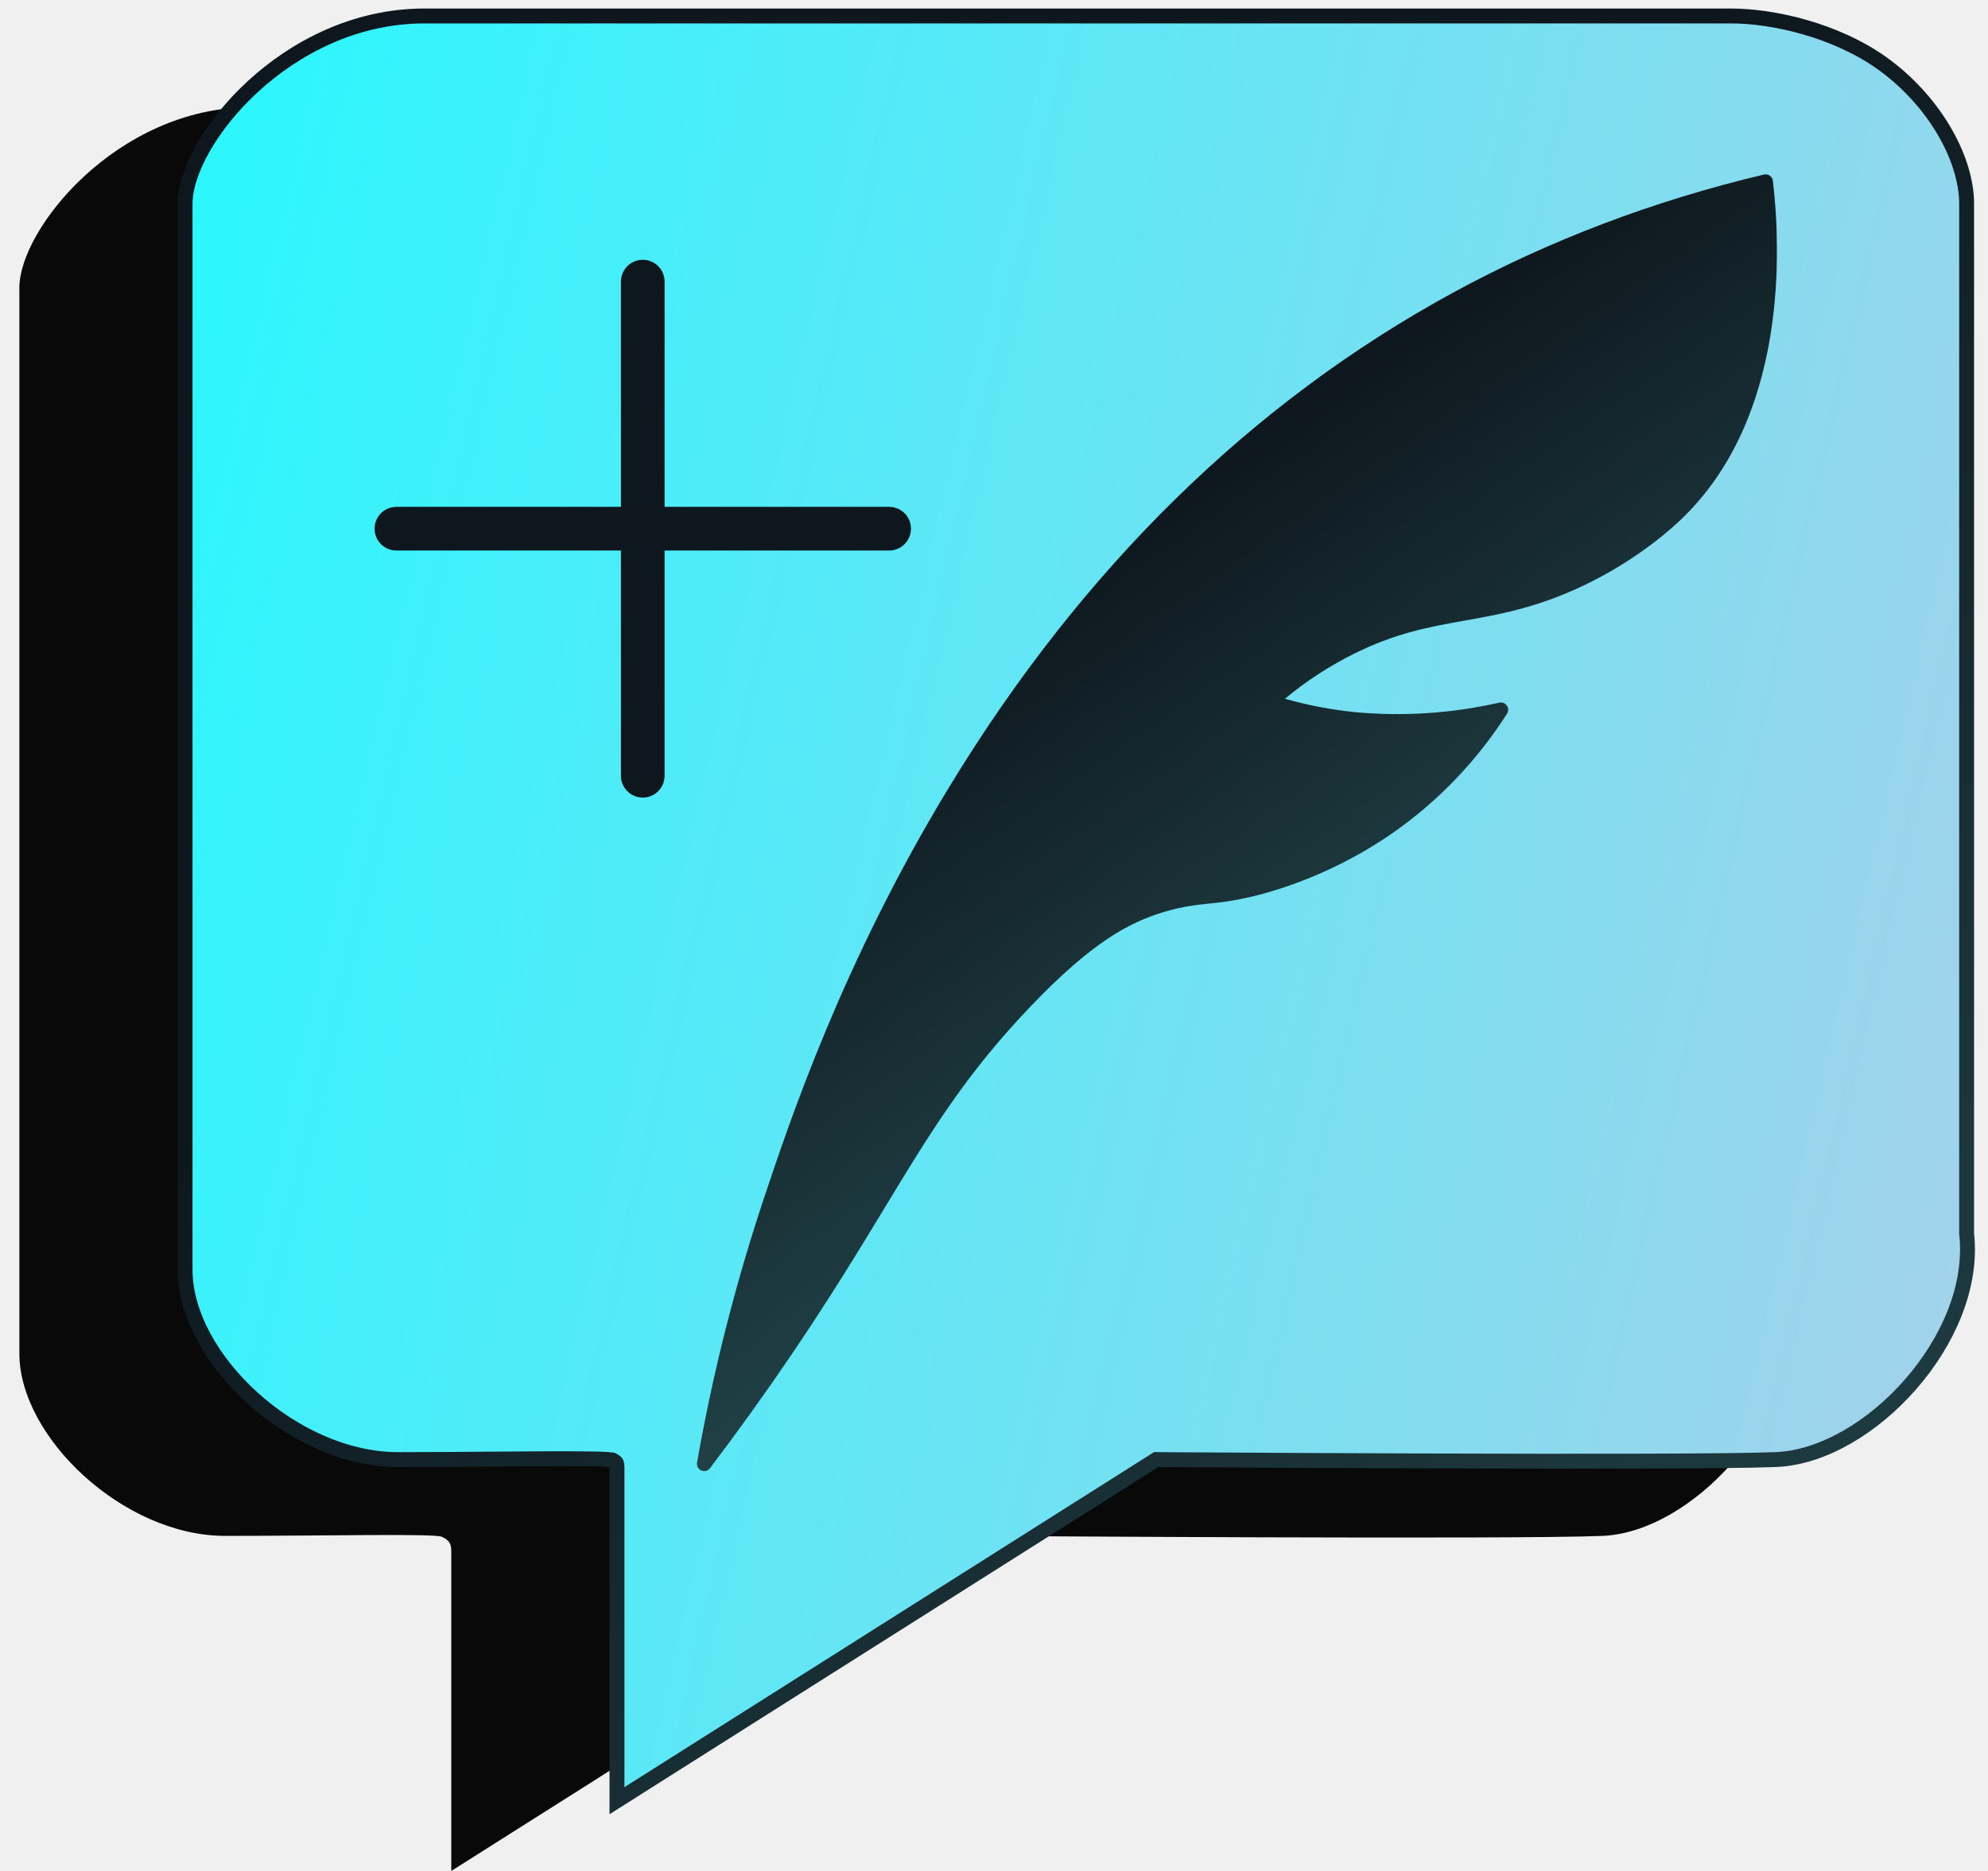
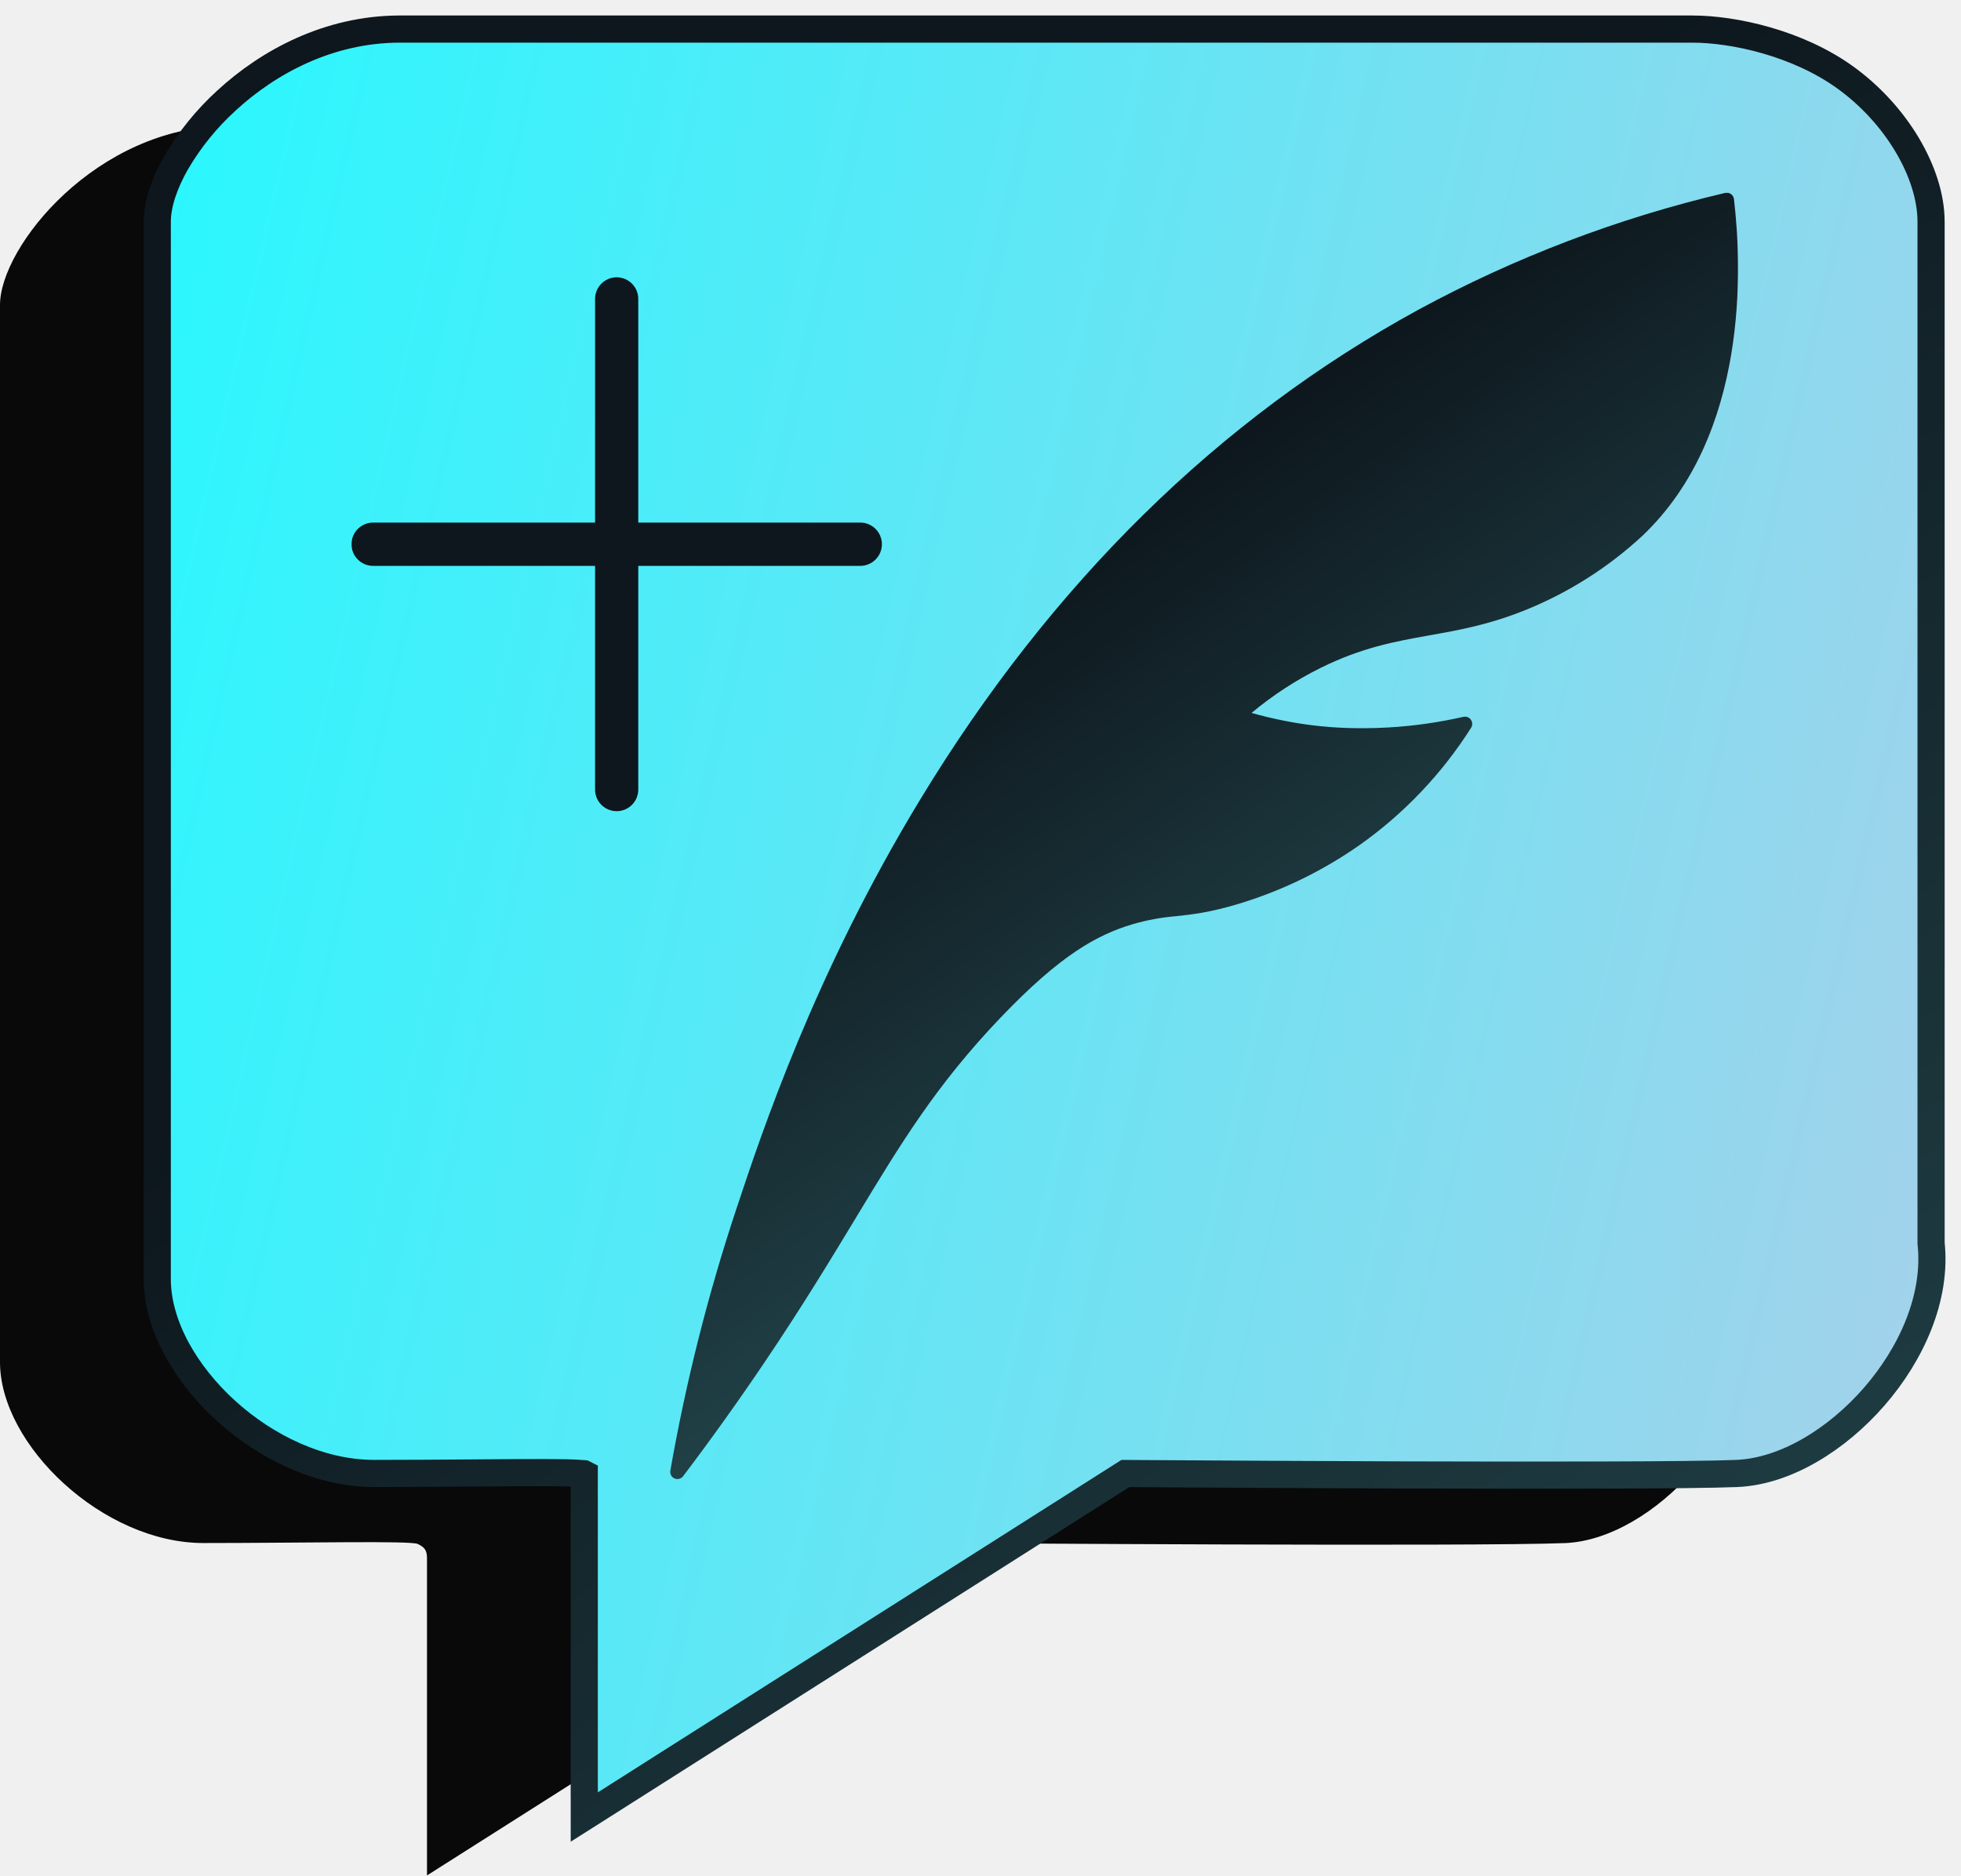
- <svg xmlns="http://www.w3.org/2000/svg" width="85" height="80" fill="none">
-   <path fill="#090909" d="M.828 57.872v-45.57c0-2.506 4.174-7.693 9.87-7.72h55.917c1.734 0 4.33.588 6.248 1.95 2.133 1.515 3.503 3.906 3.503 5.77V56.36c.49 4.285-4.054 9.153-7.84 9.313-3.787.16-26.586 0-26.586 0L19.295 80V66.35c.003-.355-.092-.49-.398-.637-.306-.147-4.935-.04-9.273-.04s-8.796-4.219-8.796-7.8Z" />
-   <path fill="url(#a)" stroke="url(#b)" stroke-width=".637" d="M26.867 76.687 49.434 62.41h.163l.73.006a3662.152 3662.152 0 0 0 10.887.053c6.168.02 12.825.02 14.727-.06 2.012-.085 4.17-1.408 5.75-3.218 1.58-1.808 2.647-4.174 2.395-6.431V8.72c0-1.995-1.444-4.473-3.636-6.03C78.468 1.283 75.803.683 74.017.683H18.1c-2.946.014-5.486 1.361-7.285 3.014-.9.827-1.62 1.737-2.119 2.606-.494.864-.783 1.714-.783 2.419v45.57c0 1.913 1.182 3.942 2.876 5.479 1.698 1.54 3.97 2.64 6.238 2.64 1.4 0 2.83-.012 4.136-.022.718-.006 1.398-.011 2.014-.014a95.907 95.907 0 0 1 2.149.007c.27.005.487.013.644.023a2.657 2.657 0 0 1 .21.022c.122.06.154.097.167.116.012.02.034.068.033.222v14.232l.488-.309Z" />
-   <mask id="c" width="60" height="56" x="16" y="7" maskUnits="userSpaceOnUse" style="mask-type:luminance">
-     <path fill="#fff" d="M16.016 7.447h59.967v55.466H16.016V7.447Z" />
+ <svg xmlns="http://www.w3.org/2000/svg" width="46" height="44" viewBox="0 0 46 44" fill="none">
+   <path d="M0 31.956V7.154C0 5.789 2.264 2.966 5.354 2.95h30.329c.94 0 2.349.32 3.389 1.062 1.157.824 1.9 2.126 1.9 3.14v23.98c.266 2.333-2.2 4.982-4.253 5.07-2.054.086-14.42 0-14.42 0L10.016 44v-7.43c.002-.194-.05-.267-.216-.347-.166-.08-2.676-.022-5.03-.022-2.352 0-4.77-2.296-4.77-4.245z" fill="#090909" />
+   <path d="M13.706 42.05v.579l.489-.31 12.203-7.749h.046l.396.003a2050.716 2050.716 0 005.906.03c3.343.01 6.958.01 7.994-.034 1.146-.048 2.35-.799 3.223-1.801.871-1 1.474-2.324 1.335-3.603V5.202c0-1.145-.818-2.533-2.034-3.4-1.104-.787-2.58-1.12-3.573-1.12H9.36c-1.643.007-3.055.761-4.05 1.679a6.2 6.2 0 00-1.177 1.453c-.274.481-.444.97-.444 1.388 0 0 0 0 0 0v24.803c0 1.098.672 2.238 1.608 3.09.94.856 2.206 1.474 3.481 1.474.76 0 1.538-.006 2.246-.011l1.091-.008c.471-.002.87-.002 1.162.004a7.554 7.554 0 01.42.02.33.33 0 01.008.004v7.471zm.009-7.474a.083.083 0 010 0z" fill="url(#paint0_linear_780_1022)" stroke="url(#paint1_linear_780_1022)" stroke-width=".637" />
+   <mask id="a" style="mask-type:luminance" maskUnits="userSpaceOnUse" x="8" y="4" width="33" height="31">
+     <path d="M8.246 4.518h32.526v30.189H8.246V4.517z" fill="#fff" />
  </mask>
-   <g mask="url(#c)">
-     <path fill="url(#d)" d="M28.416 23.54v9.6a.934.934 0 1 1-1.867 0v-9.6h-9.6a.934.934 0 0 1 0-1.868h9.6v-9.6a.934.934 0 1 1 1.867 0v9.6h9.6a.934.934 0 1 1 0 1.868h-9.6Zm43.432-1.302c-.64.607-2.413 2.133-5.036 3.193-1.591.644-2.909.878-4.183 1.104-1.498.267-2.912.518-4.704 1.402a15.233 15.233 0 0 0-2.986 1.941c.977.277 1.976.468 2.976.571a19.657 19.657 0 0 0 6.188-.405.311.311 0 0 1 .332.471 18.02 18.02 0 0 1-4.831 5.062 18.415 18.415 0 0 1-5.223 2.53 13.337 13.337 0 0 1-2.711.532c-.575.063-1.118.122-1.86.342-1.56.463-3.128 1.324-5.713 4.018-2.8 2.919-4.328 5.438-6.261 8.628-1.087 1.792-2.318 3.823-3.987 6.284a110.544 110.544 0 0 1-3.491 4.864.31.31 0 0 1-.554-.242 78.91 78.91 0 0 1 2.853-11.276c1.097-3.29 3.379-10.137 7.95-17.642 5.674-9.32 12.92-16.422 21.54-21.112 4.089-2.226 8.555-3.921 13.274-5.04a.312.312 0 0 1 .381.267c.345 2.908.65 10.143-3.954 14.508Z" />
+   <g mask="url(#a)">
+     <path d="M14.972 13.276v5.226a.507.507 0 11-1.013 0v-5.226H8.753a.507.507 0 010-1.016h5.206V7.035a.507.507 0 111.013 0v5.225h5.207a.507.507 0 010 1.016h-5.207zm23.557-.708a8.994 8.994 0 01-2.731 1.738c-.863.35-1.578.478-2.269.6-.812.146-1.58.283-2.552.764a8.257 8.257 0 00-1.619 1.056c.53.15 1.072.255 1.614.311.283.03.865.072 1.598.03a10.634 10.634 0 001.759-.25.17.17 0 01.18.256 9.795 9.795 0 01-2.62 2.755 9.976 9.976 0 01-2.834 1.377c-.673.203-1.096.25-1.47.29a5.121 5.121 0 00-1.01.186c-.845.252-1.695.72-3.098 2.187-1.518 1.588-2.347 2.96-3.396 4.696-.59.975-1.257 2.08-2.162 3.42a60.004 60.004 0 01-1.894 2.648.168.168 0 01-.3-.132 43.061 43.061 0 011.548-6.137c.594-1.791 1.832-5.518 4.311-9.603 3.078-5.072 7.009-8.938 11.683-11.491a29.025 29.025 0 017.2-2.743.169.169 0 01.207.145c.188 1.583.353 5.521-2.145 7.897z" fill="url(#paint2_linear_780_1022)" />
  </g>
  <defs>
-     <linearGradient id="a" x1="11.987" x2="106.099" y1="-35.923" y2="-14.193" gradientUnits="userSpaceOnUse">
+     <linearGradient id="paint0_linear_780_1022" x1="6.045" y1="-19.097" x2="57.11" y2="-7.347" gradientUnits="userSpaceOnUse">
      <stop stop-color="#23F9FF" />
      <stop offset="1" stop-color="#AAD0E9" />
    </linearGradient>
-     <linearGradient id="b" x1="15.884" x2="74.774" y1="7.329" y2="85.629" gradientUnits="userSpaceOnUse">
+     <linearGradient id="paint1_linear_780_1022" x1="8.159" y1="4.445" x2="40.243" y2="46.956" gradientUnits="userSpaceOnUse">
      <stop offset=".283" stop-color="#0D171D" />
      <stop offset="1" stop-color="#22454B" />
    </linearGradient>
-     <linearGradient id="d" x1="22.088" x2="64.362" y1="12.108" y2="72.771" gradientUnits="userSpaceOnUse">
+     <linearGradient id="paint2_linear_780_1022" x1="11.54" y1="7.054" x2="34.577" y2="39.997" gradientUnits="userSpaceOnUse">
      <stop offset=".314" stop-color="#0D171D" />
      <stop offset=".659" stop-color="#22454B" />
    </linearGradient>
  </defs>
</svg>
